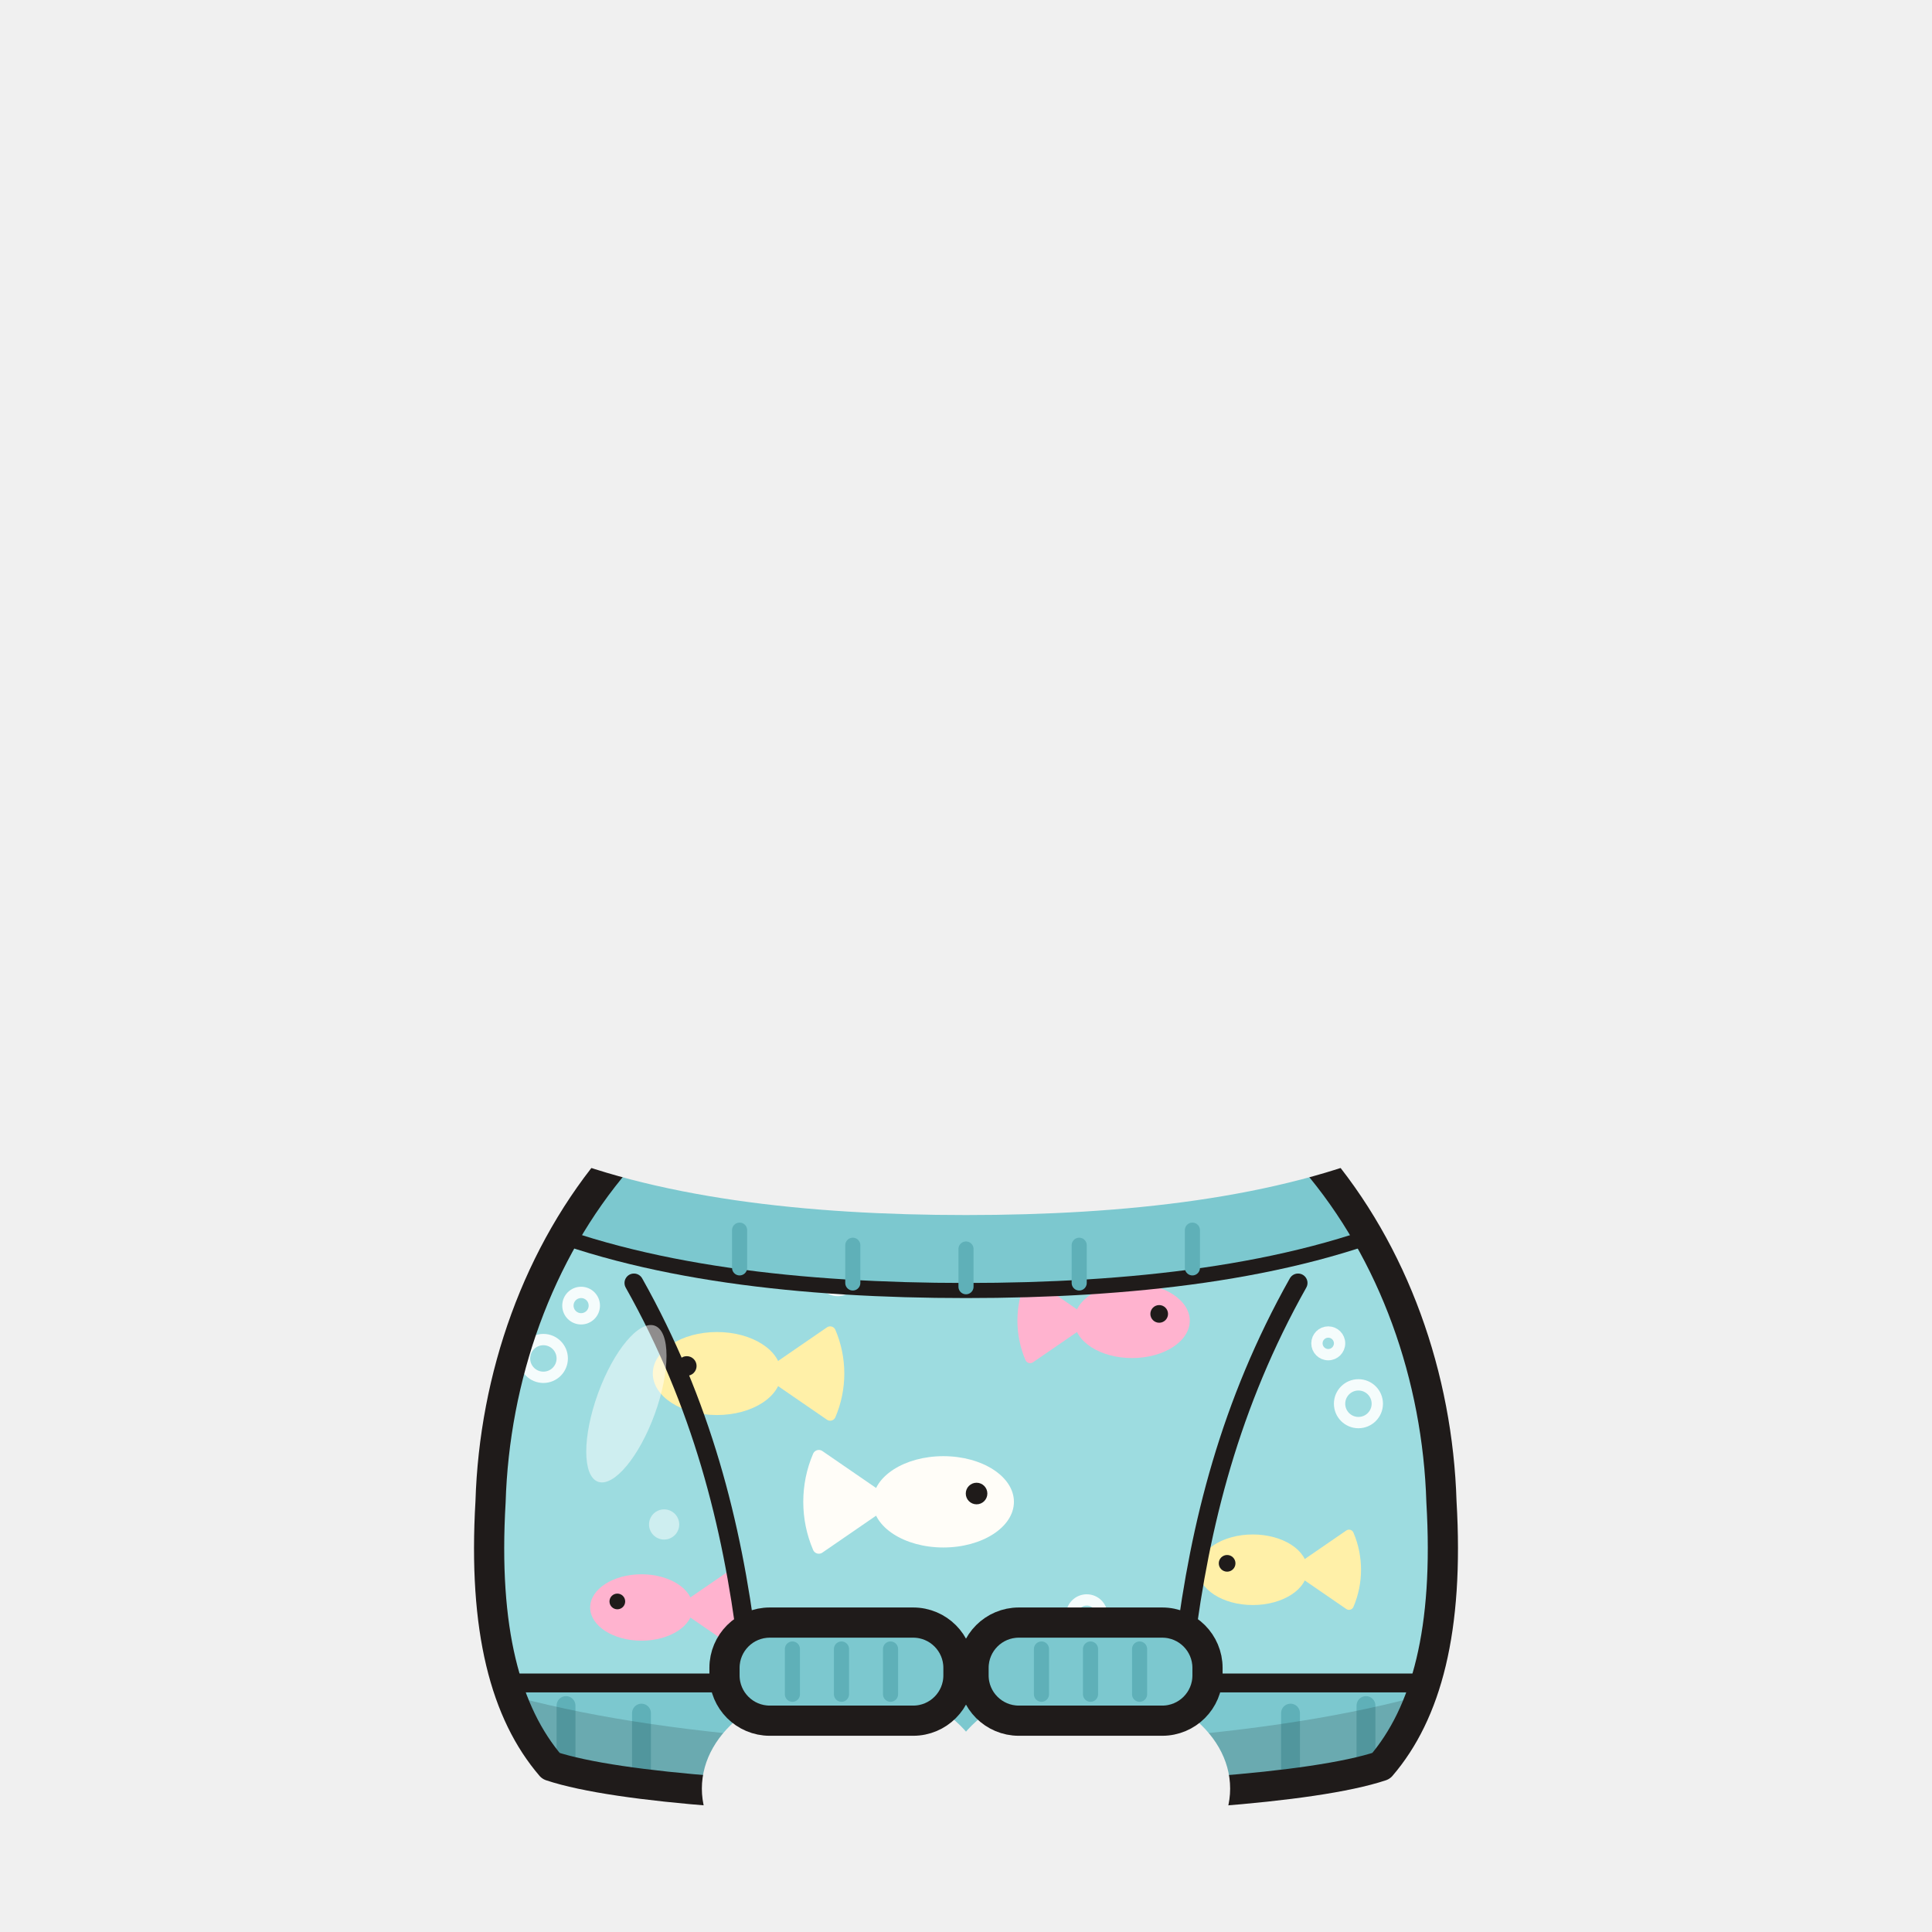
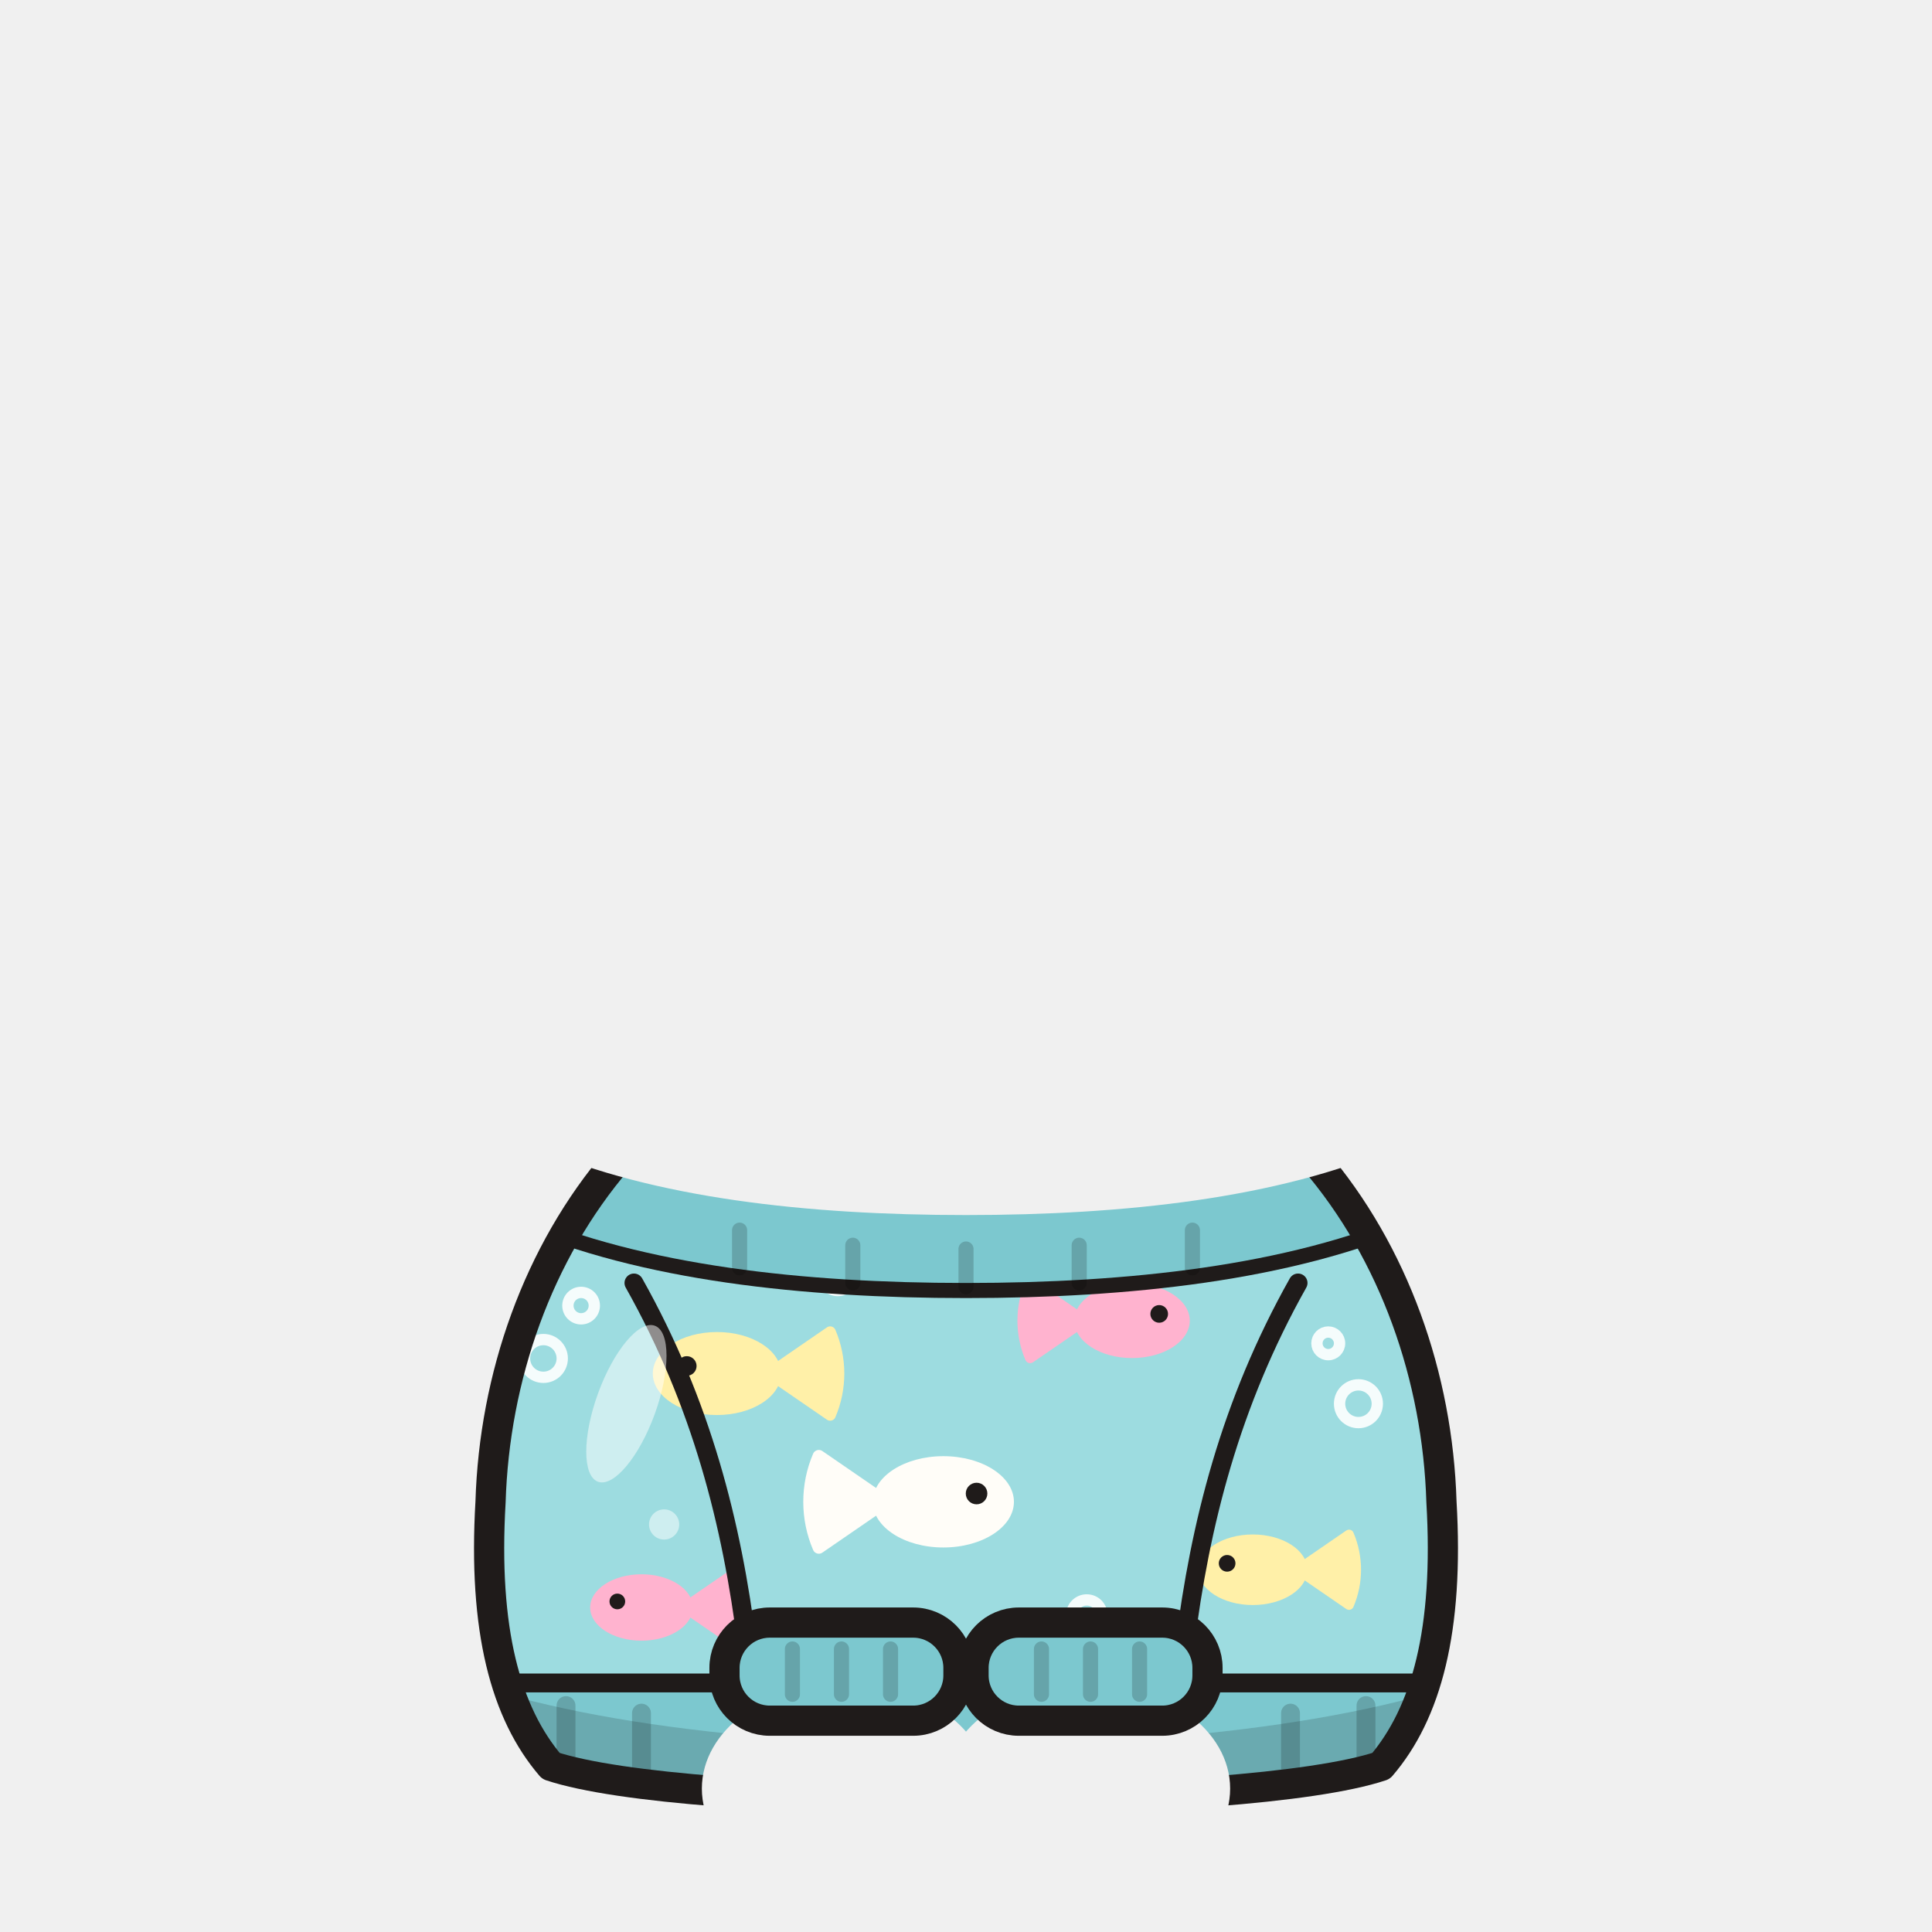
<svg xmlns="http://www.w3.org/2000/svg" viewBox="0 0 512 512" width="512" height="512">
  <defs>
    <path id="sw-head" d="M256 318 C172 318 96 300 92 232 C88 185 100 150 118 128 C112 104 118 74 134 60 C146 50 160 52 170 62 C184 76 196 90 208 100 C236 94 276 94 304 100 C316 90 328 76 342 62 C352 52 366 50 378 60 C394 74 400 104 394 128 C412 150 424 185 420 232 C416 300 340 318 256 318 Z" />
    <path id="sw-shape" d="M256 266 C336 266 380 332 382 398 C384 432 378 454 366 468 C330 480 182 480 146 468 C134 454 128 432 130 398 C132 332 176 266 256 266 Z" />
    <clipPath id="sw-clip">
      <use href="#sw-shape" />
    </clipPath>
    <mask id="sw-cut" maskUnits="userSpaceOnUse" x="0" y="0" width="512" height="512">
      <rect width="512" height="512" fill="#fff" />
      <use href="#sw-head" fill="#000" stroke="#000" stroke-width="8" />
      <ellipse class="paw-cut" cx="224" cy="474" rx="38" ry="28" fill="#000" />
      <ellipse class="paw-cut" cx="288" cy="474" rx="38" ry="28" fill="#000" />
    </mask>
  </defs>
  <g stroke-linejoin="round" stroke-linecap="round">
    <g mask="url(#sw-cut)">
      <g clip-path="url(#sw-clip)">
        <rect x="100" y="250" width="312" height="240" fill="#9DDCE0" data-dye="a" />
        <g>
          <g transform="translate(190 364) scale(1 1)" fill="#FFF0A8">
            <ellipse cx="0" cy="0" rx="17" ry="11" />
            <path d="M14 0 L30 -11 C33 -4 33 4 30 11 Z" stroke="#FFF0A8" stroke-width="3" stroke-linejoin="round" />
            <circle cx="-8" cy="-2" r="2.6" fill="#1F1B1A" />
          </g>
          <g transform="translate(300 350) scale(-0.9 0.9)" fill="#FFB3CF">
            <ellipse cx="0" cy="0" rx="17" ry="11" />
            <path d="M14 0 L30 -11 C33 -4 33 4 30 11 Z" stroke="#FFB3CF" stroke-width="3" stroke-linejoin="round" />
            <circle cx="-8" cy="-2" r="2.6" fill="#1F1B1A" />
          </g>
          <g transform="translate(250 398) scale(-1.1 1.1)" fill="#FFFDF8">
            <ellipse cx="0" cy="0" rx="17" ry="11" />
            <path d="M14 0 L30 -11 C33 -4 33 4 30 11 Z" stroke="#FFFDF8" stroke-width="3" stroke-linejoin="round" />
            <circle cx="-8" cy="-2" r="2.6" fill="#1F1B1A" />
          </g>
          <g transform="translate(170 426) scale(0.8 0.8)" fill="#FFB3CF">
            <ellipse cx="0" cy="0" rx="17" ry="11" />
            <path d="M14 0 L30 -11 C33 -4 33 4 30 11 Z" stroke="#FFB3CF" stroke-width="3" stroke-linejoin="round" />
            <circle cx="-8" cy="-2" r="2.6" fill="#1F1B1A" />
          </g>
          <g transform="translate(332 416) scale(0.85 0.85)" fill="#FFF0A8">
            <ellipse cx="0" cy="0" rx="17" ry="11" />
            <path d="M14 0 L30 -11 C33 -4 33 4 30 11 Z" stroke="#FFF0A8" stroke-width="3" stroke-linejoin="round" />
            <circle cx="-8" cy="-2" r="2.6" fill="#1F1B1A" />
          </g>
          <g fill="none" stroke="#FFFFFF" stroke-width="3" opacity="0.9">
            <circle cx="144" cy="360" r="5" />
            <circle cx="154" cy="346" r="3.5" />
            <circle cx="360" cy="372" r="5" />
            <circle cx="352" cy="356" r="3" />
            <circle cx="222" cy="338" r="4" />
            <circle cx="288" cy="428" r="4" />
          </g>
        </g>
        <rect x="100" y="446" width="312" height="40" fill="#7CC8CF" data-dye="b" />
-         <path fill="none" stroke="#5FB0B8" stroke-width="5" d="M150 452 L150 474 M170 454 L170 478 M342 454 L342 478 M362 452 L362 474" />
+         <path fill="none" stroke="#000000" stroke-opacity="0.18" stroke-width="5" d="M150 452 L150 474 M170 454 L170 478 M342 454 L342 478 M362 452 L362 474" />
        <path fill="none" stroke="#1F1B1A" stroke-width="5" d="M128 446 L384 446" />
        <use href="#sw-head" fill="#000" fill-opacity="0.15" transform="translate(0 20)" />
        <path fill="#000" fill-opacity="0.15" d="M110 440 C170 470 342 470 402 440 L402 500 L110 500 Z" />
        <path fill="none" stroke="#1F1B1A" stroke-width="40" d="M92 238 C96 306 172 324 256 324 C340 324 416 306 420 238" />
        <mask id="sw-collar-1" maskUnits="userSpaceOnUse" x="0" y="0" width="512" height="512">
          <path fill="none" stroke="#fff" stroke-width="32" d="M92 238 C96 306 172 324 256 324 C340 324 416 306 420 238" />
        </mask>
        <rect x="60" y="180" width="392" height="260" fill="#7CC8CF" data-dye="b" mask="url(#sw-collar-1)" />
-         <path fill="none" stroke="#5FB0B8" stroke-width="4" d="M196 326 L196 336 M226 330 L226 340 M256 331 L256 341 M286 330 L286 340 M316 326 L316 336" />
+         <path fill="none" stroke="#000000" stroke-opacity="0.18" stroke-width="4" d="M196 326 L196 336 M226 330 L226 340 M256 331 L256 341 M286 330 L286 340 M316 326 L316 336" />
      </g>
      <path fill="none" stroke="#1F1B1A" stroke-width="5" d="M168 340 C186 372 194 404 198 436 M344 340 C326 372 318 404 314 436" />
      <use href="#sw-shape" fill="none" stroke="#1F1B1A" stroke-width="8" />
    </g>
    <rect x="192" y="430" width="62" height="26" rx="12" fill="#7CC8CF" data-dye="b" stroke="#1F1B1A" stroke-width="8" />
    <rect x="258" y="430" width="62" height="26" rx="12" fill="#7CC8CF" data-dye="b" stroke="#1F1B1A" stroke-width="8" />
-     <path fill="none" stroke="#5FB0B8" stroke-width="4" d="M210 437 L210 449 M223 437 L223 449 M236 437 L236 449 M276 437 L276 449 M289 437 L289 449 M302 437 L302 449" />
+     <path fill="none" stroke="#000000" stroke-opacity="0.18" stroke-width="4" d="M210 437 L210 449 M223 437 L223 449 M236 437 L236 449 M276 437 L276 449 M289 437 L289 449 M302 437 L302 449" />
    <ellipse fill="#FFFFFF" fill-opacity="0.5" cx="166" cy="372" rx="8" ry="22" transform="rotate(20 166 372)" />
    <circle fill="#FFFFFF" fill-opacity="0.5" cx="176" cy="404" r="4" />
  </g>
</svg>
